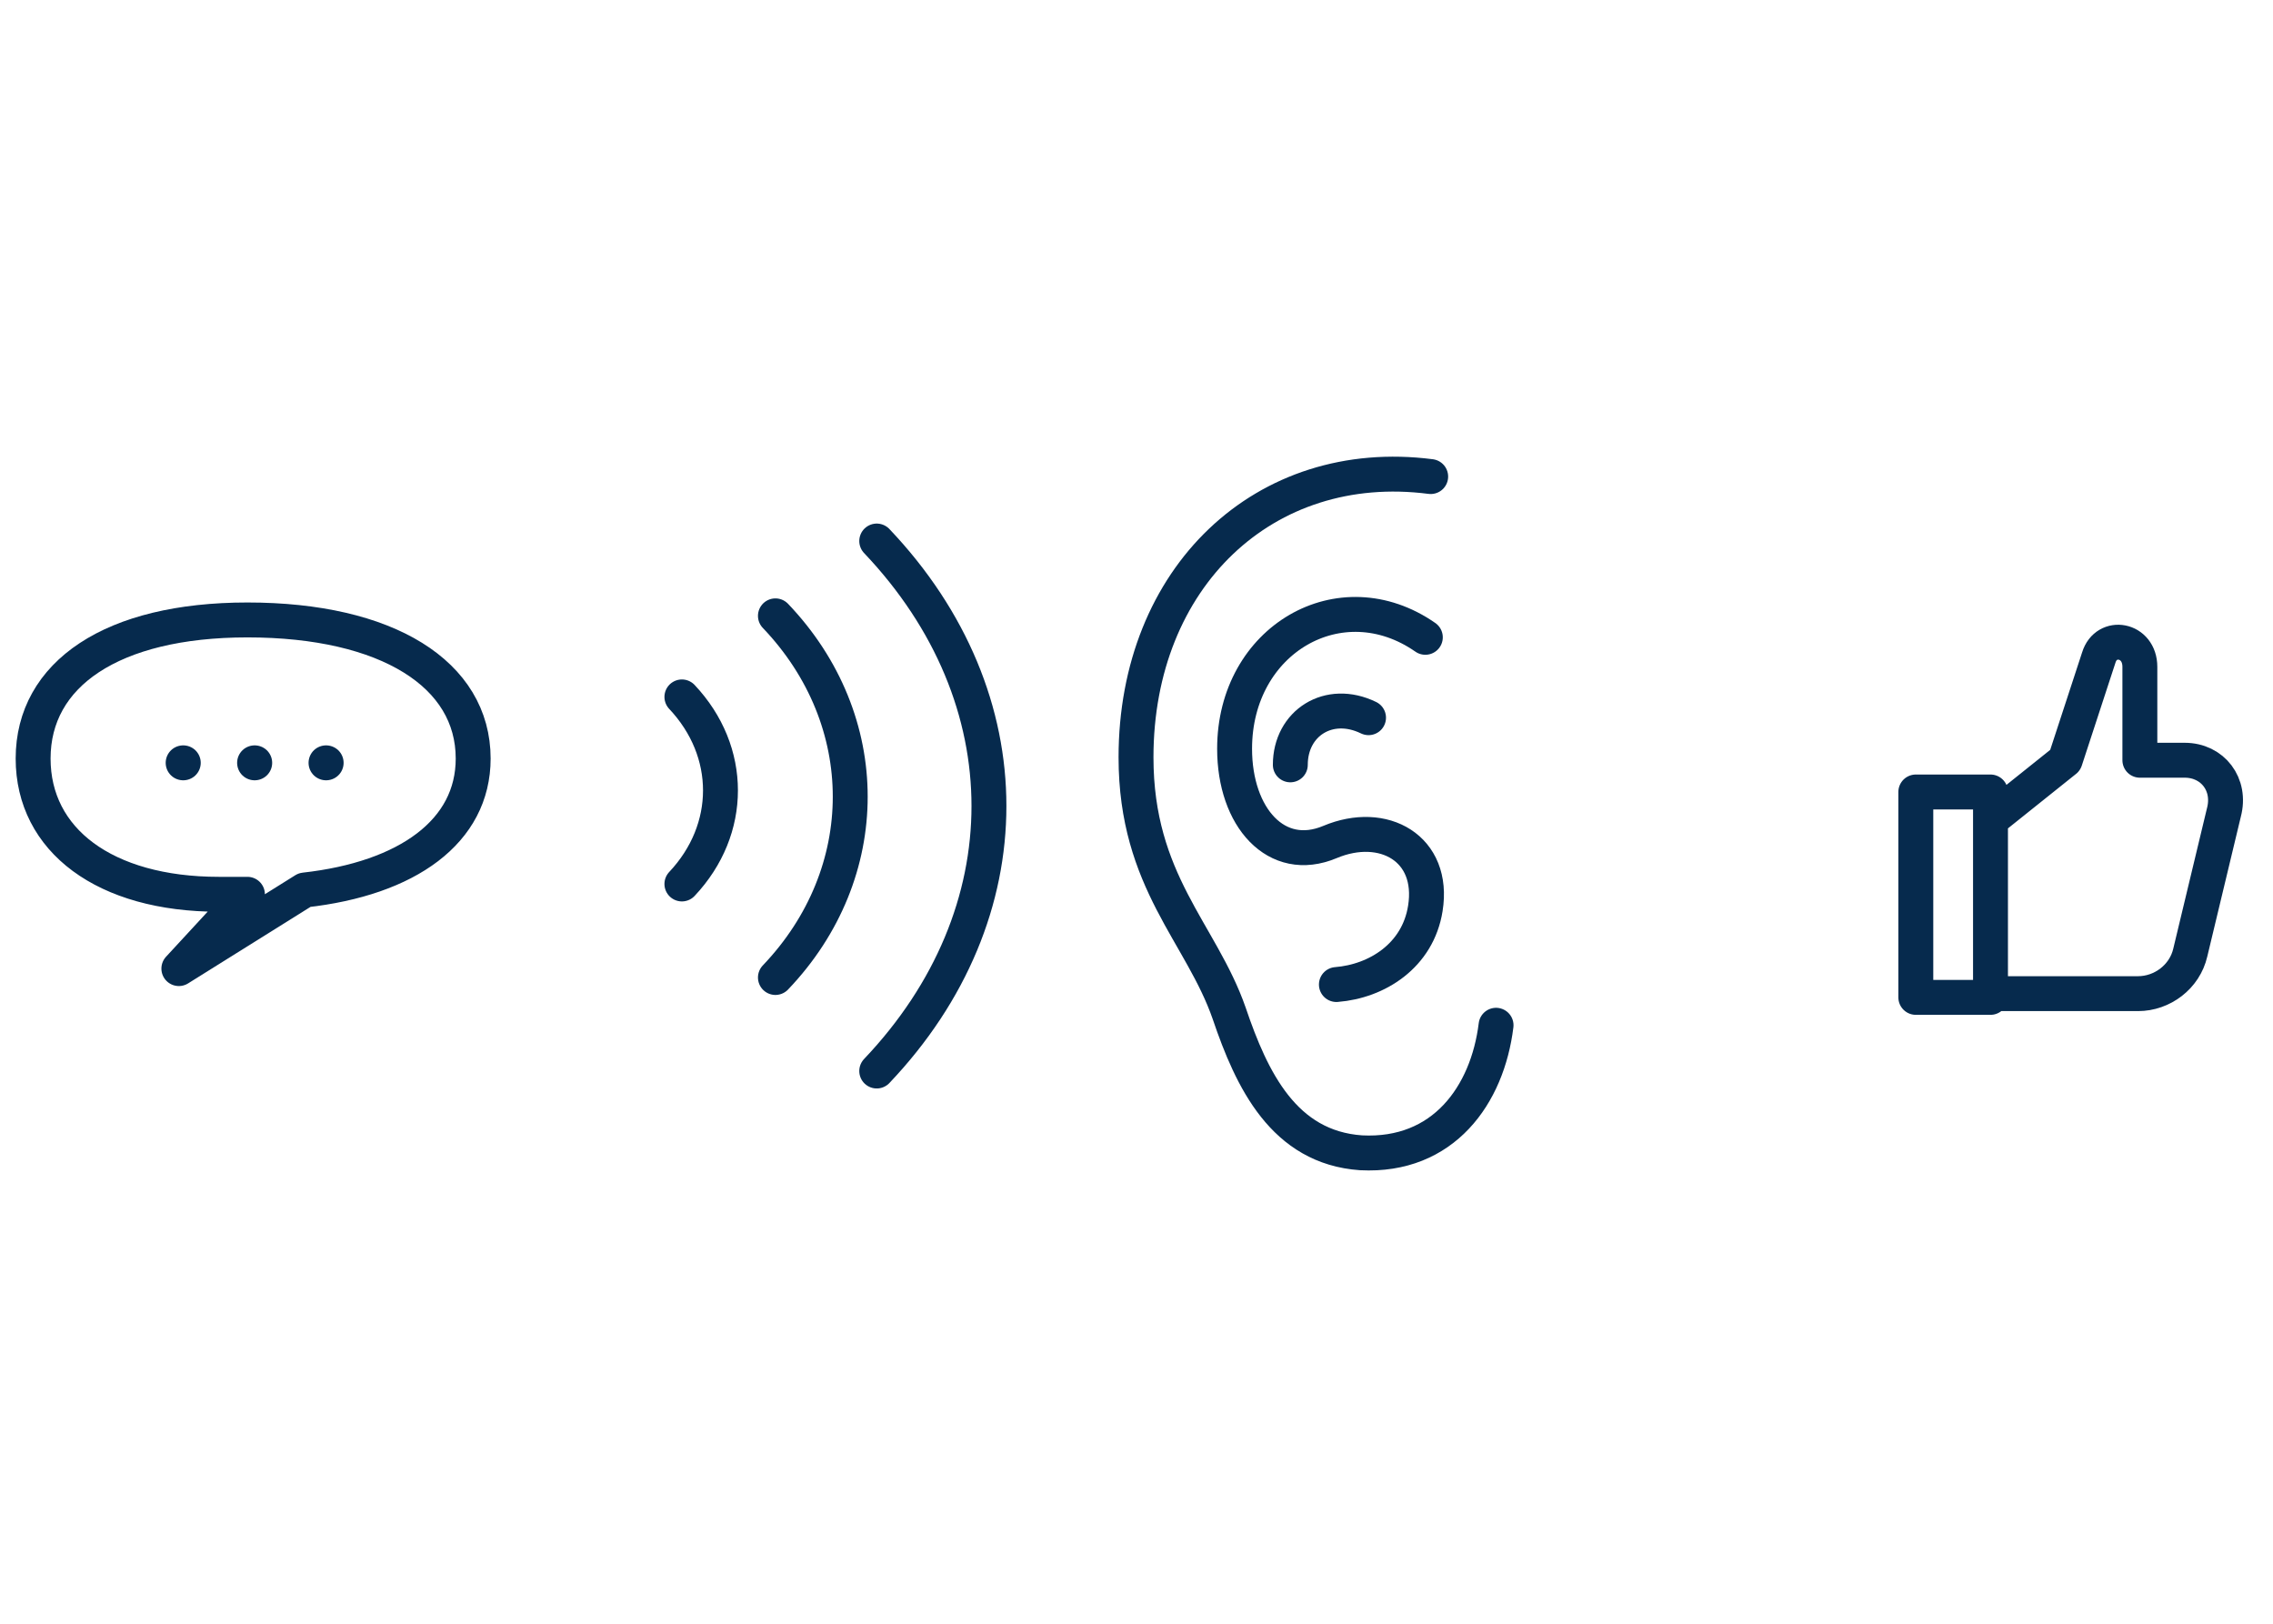
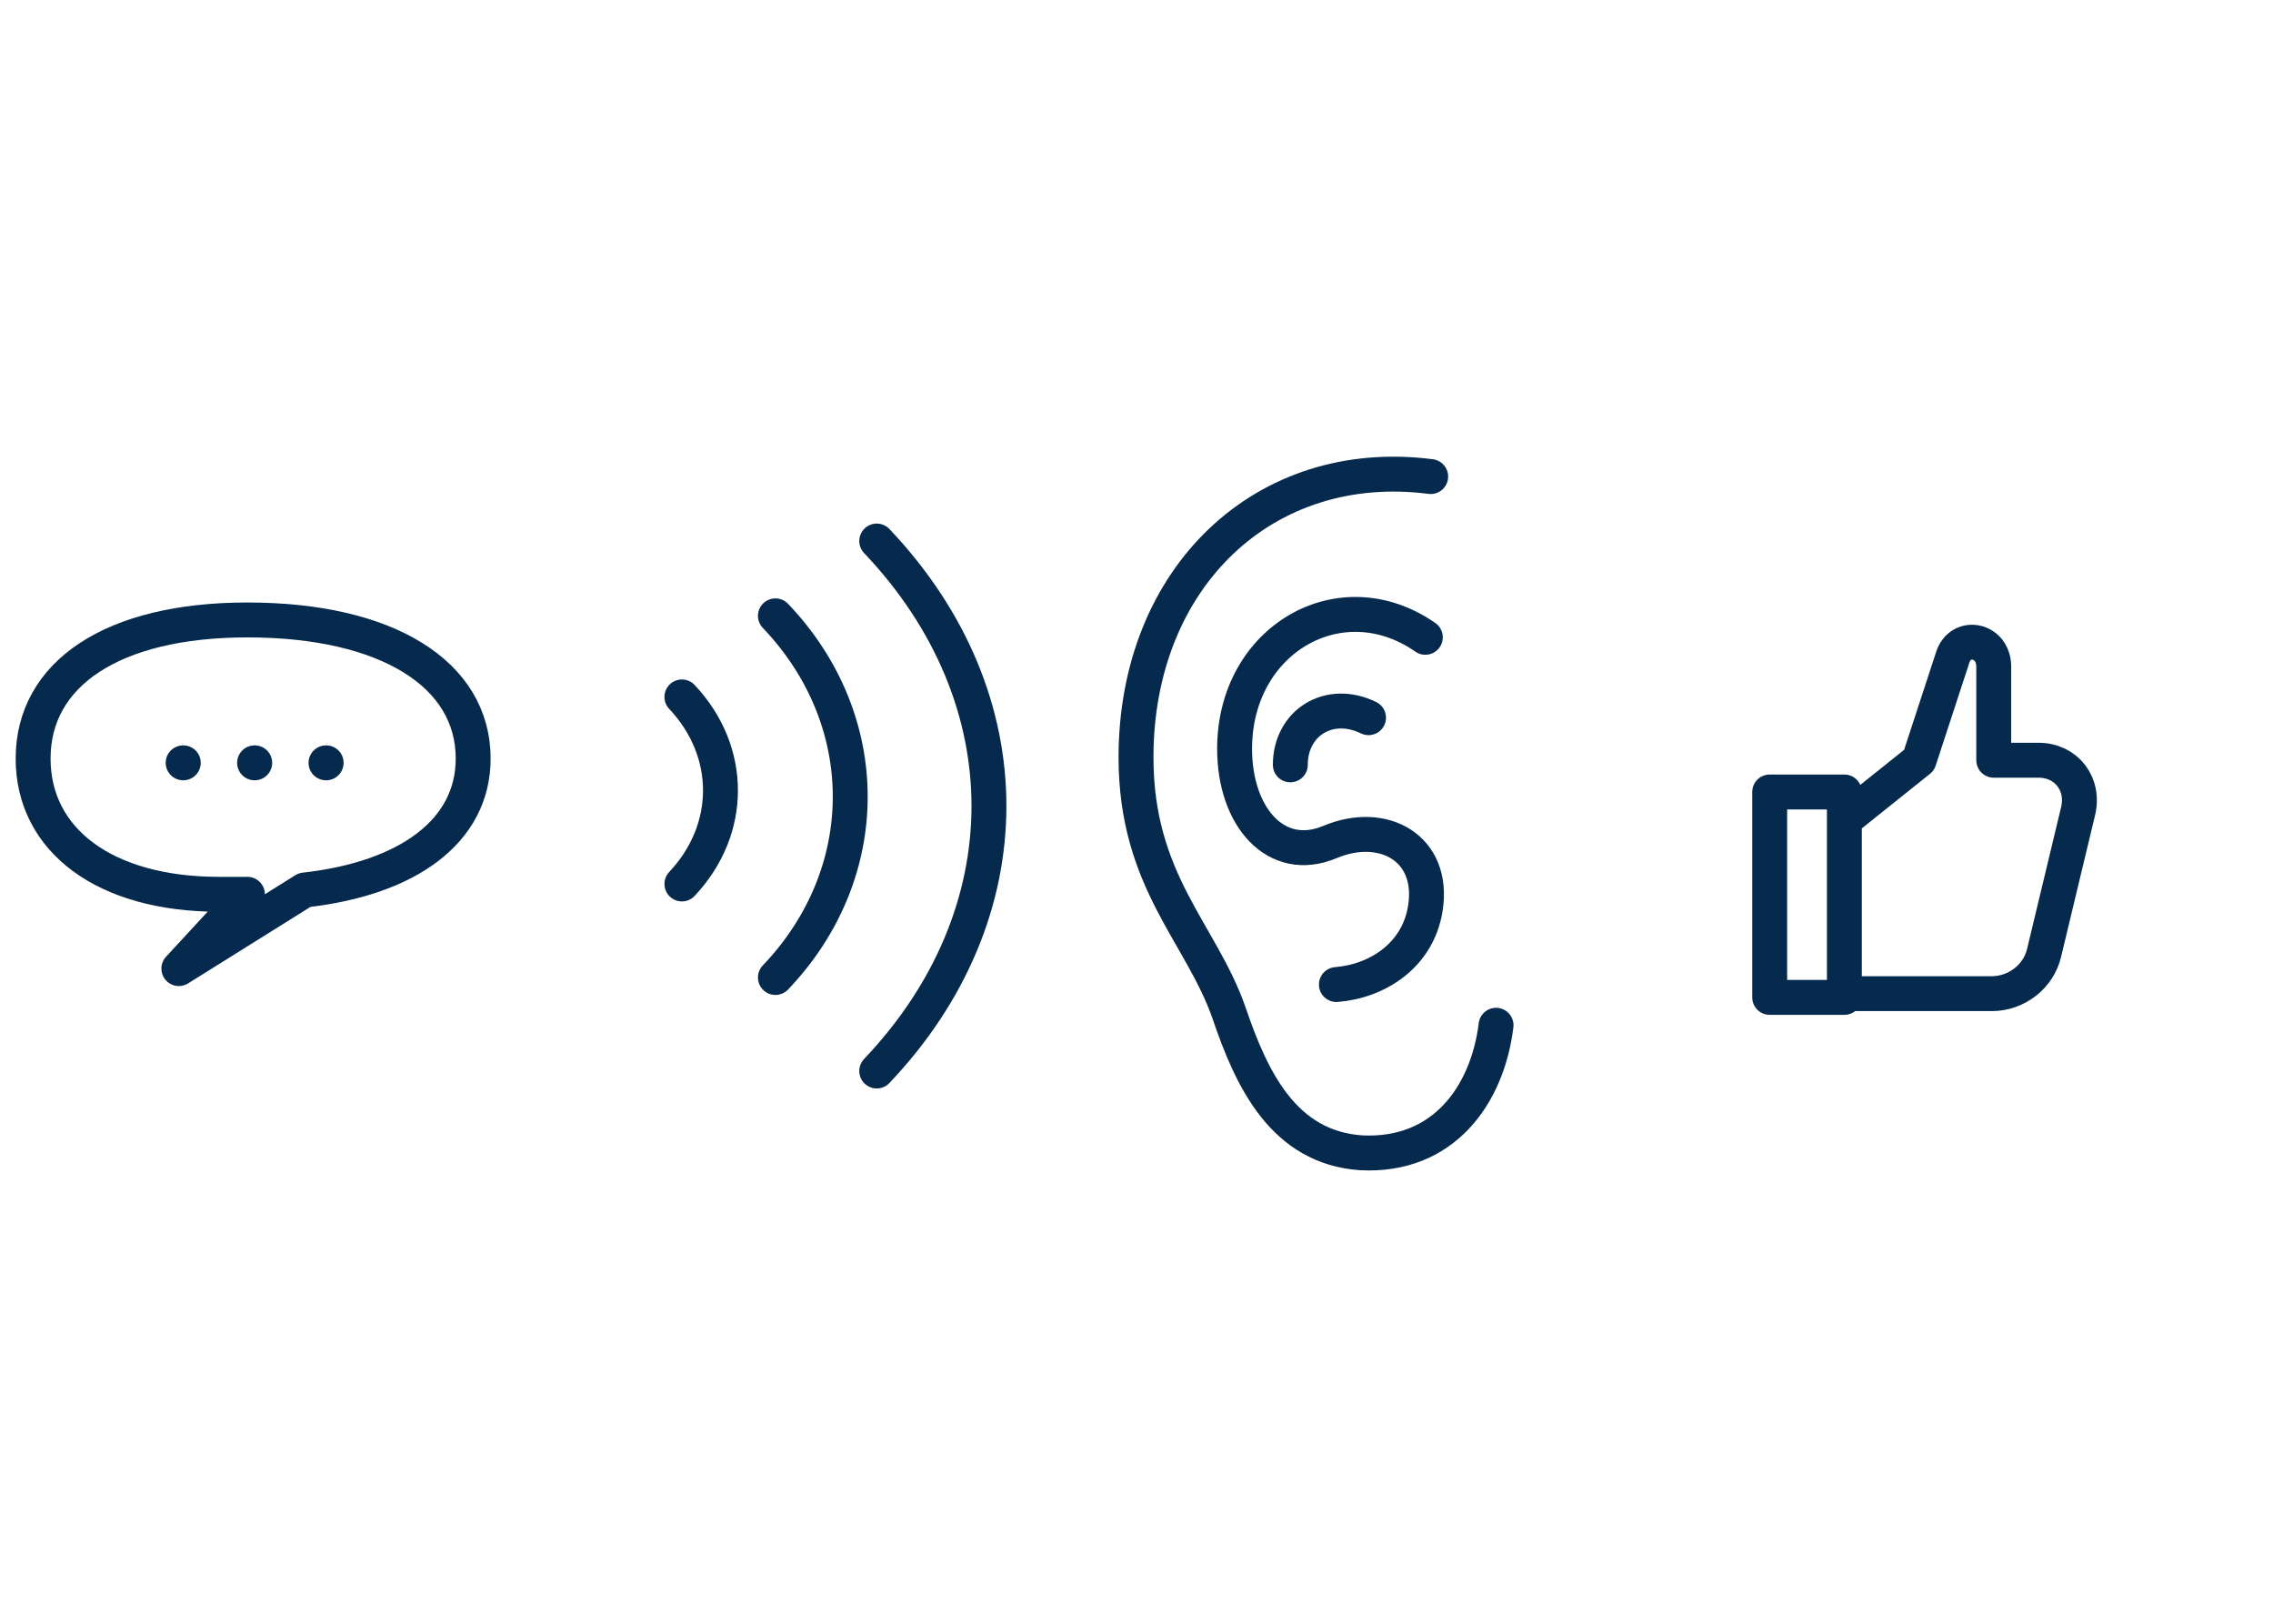
<svg xmlns="http://www.w3.org/2000/svg" width="140" height="100" viewBox="0 0 140 100" role="img" aria-label="Ein Ohr mit Sprechblase, Schallwellen und Daumen als Symbol für Zuhören und Verstehen">
  <g fill="none" stroke="#062a4d" stroke-width="2.15" stroke-linecap="round" stroke-linejoin="round">
    <g transform="translate(47.2 11.2) scale(.66)">
      <path vector-effect="non-scaling-stroke" d="M62 27.5c-15.5-2-27.5 9.4-27.5 26.2 0 11.6 6.1 16.4 8.7 23.9 2.1 6.2 5.1 12.5 12.3 13 7.7.4 11.8-5.4 12.6-11.9" />
      <path vector-effect="non-scaling-stroke" d="M61.5 42.5c-7.9-5.5-17.8.2-17.8 10.4 0 6.4 3.9 10.8 8.9 8.7 5-2.1 9.8.6 8.9 6.2-.7 4.4-4.5 6.8-8.3 7.1" />
      <path vector-effect="non-scaling-stroke" d="M56.2 50c-3.7-1.8-7.3.5-7.3 4.4" />
    </g>
    <g transform="translate(-.6 30.7) scale(.88)">
      <path vector-effect="non-scaling-stroke" d="M18 8.5C8.5 8.5 3 12.3 3 18.2c0 5.7 5 9.5 13 9.5h2l-4.8 5.2 8.8-5.5c7.2-.8 11.8-4.1 11.8-9.2 0-5.9-6-9.7-15.8-9.7z" />
      <path vector-effect="non-scaling-stroke" d="M13.5 18.5h.01M18.5 18.5h.01M23.5 18.5h.01" />
    </g>
-     <path vector-effect="non-scaling-stroke" transform="translate(23.7 29.8) scale(1.15)" d="M82 16.5h4v11h-4zM86 18l4-3.2 1.8-5.5c.4-1.3 2.2-1 2.2.5v5h2.4c1.5 0 2.5 1.3 2.1 2.8l-1.8 7.5c-.3 1.3-1.5 2.2-2.8 2.2H86z" />
+     <path vector-effect="non-scaling-stroke" transform="translate(14.7 29.8) scale(1.15)" d="M82 16.5h4v11h-4zM86 18l4-3.2 1.8-5.5c.4-1.3 2.2-1 2.2.5v5h2.4c1.5 0 2.5 1.3 2.1 2.8l-1.8 7.5c-.3 1.3-1.5 2.2-2.8 2.2H86z" />
    <path vector-effect="non-scaling-stroke" transform="translate(32.4 -7) scale(.96)" d="M10 64c3.3-3.5 3.3-8.5 0-12M16 70c6.4-6.7 6.4-16.5 0-23.2M22.5 76c9.6-10.1 9.6-23.9 0-34" />
  </g>
</svg>
